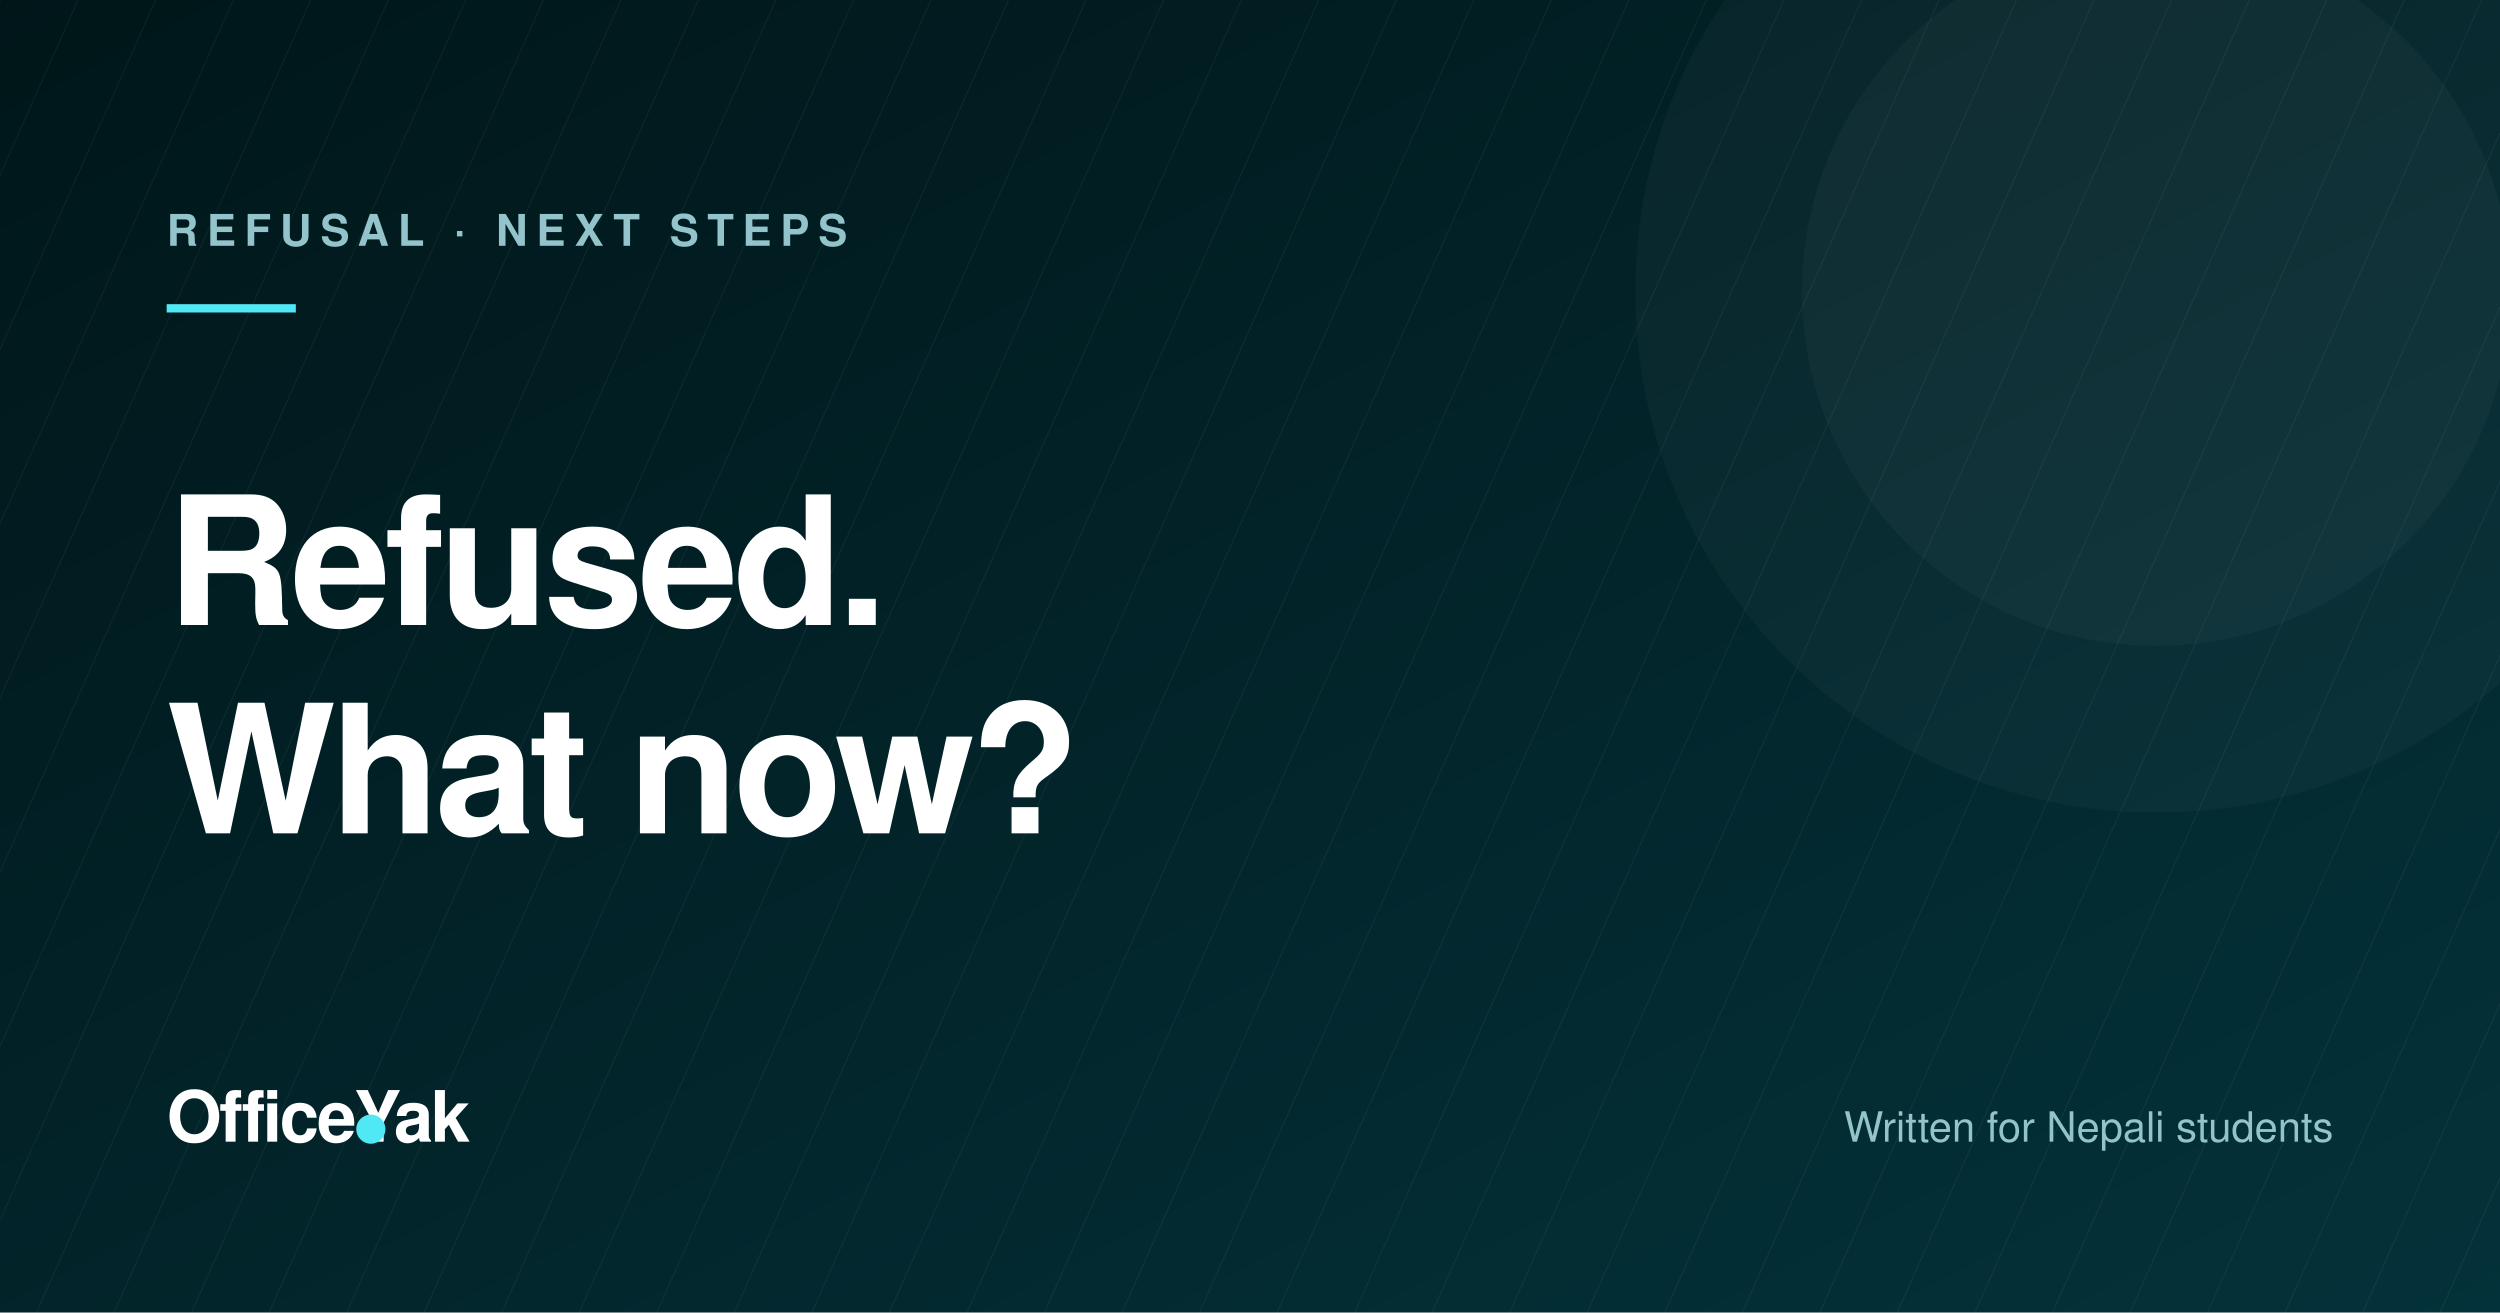
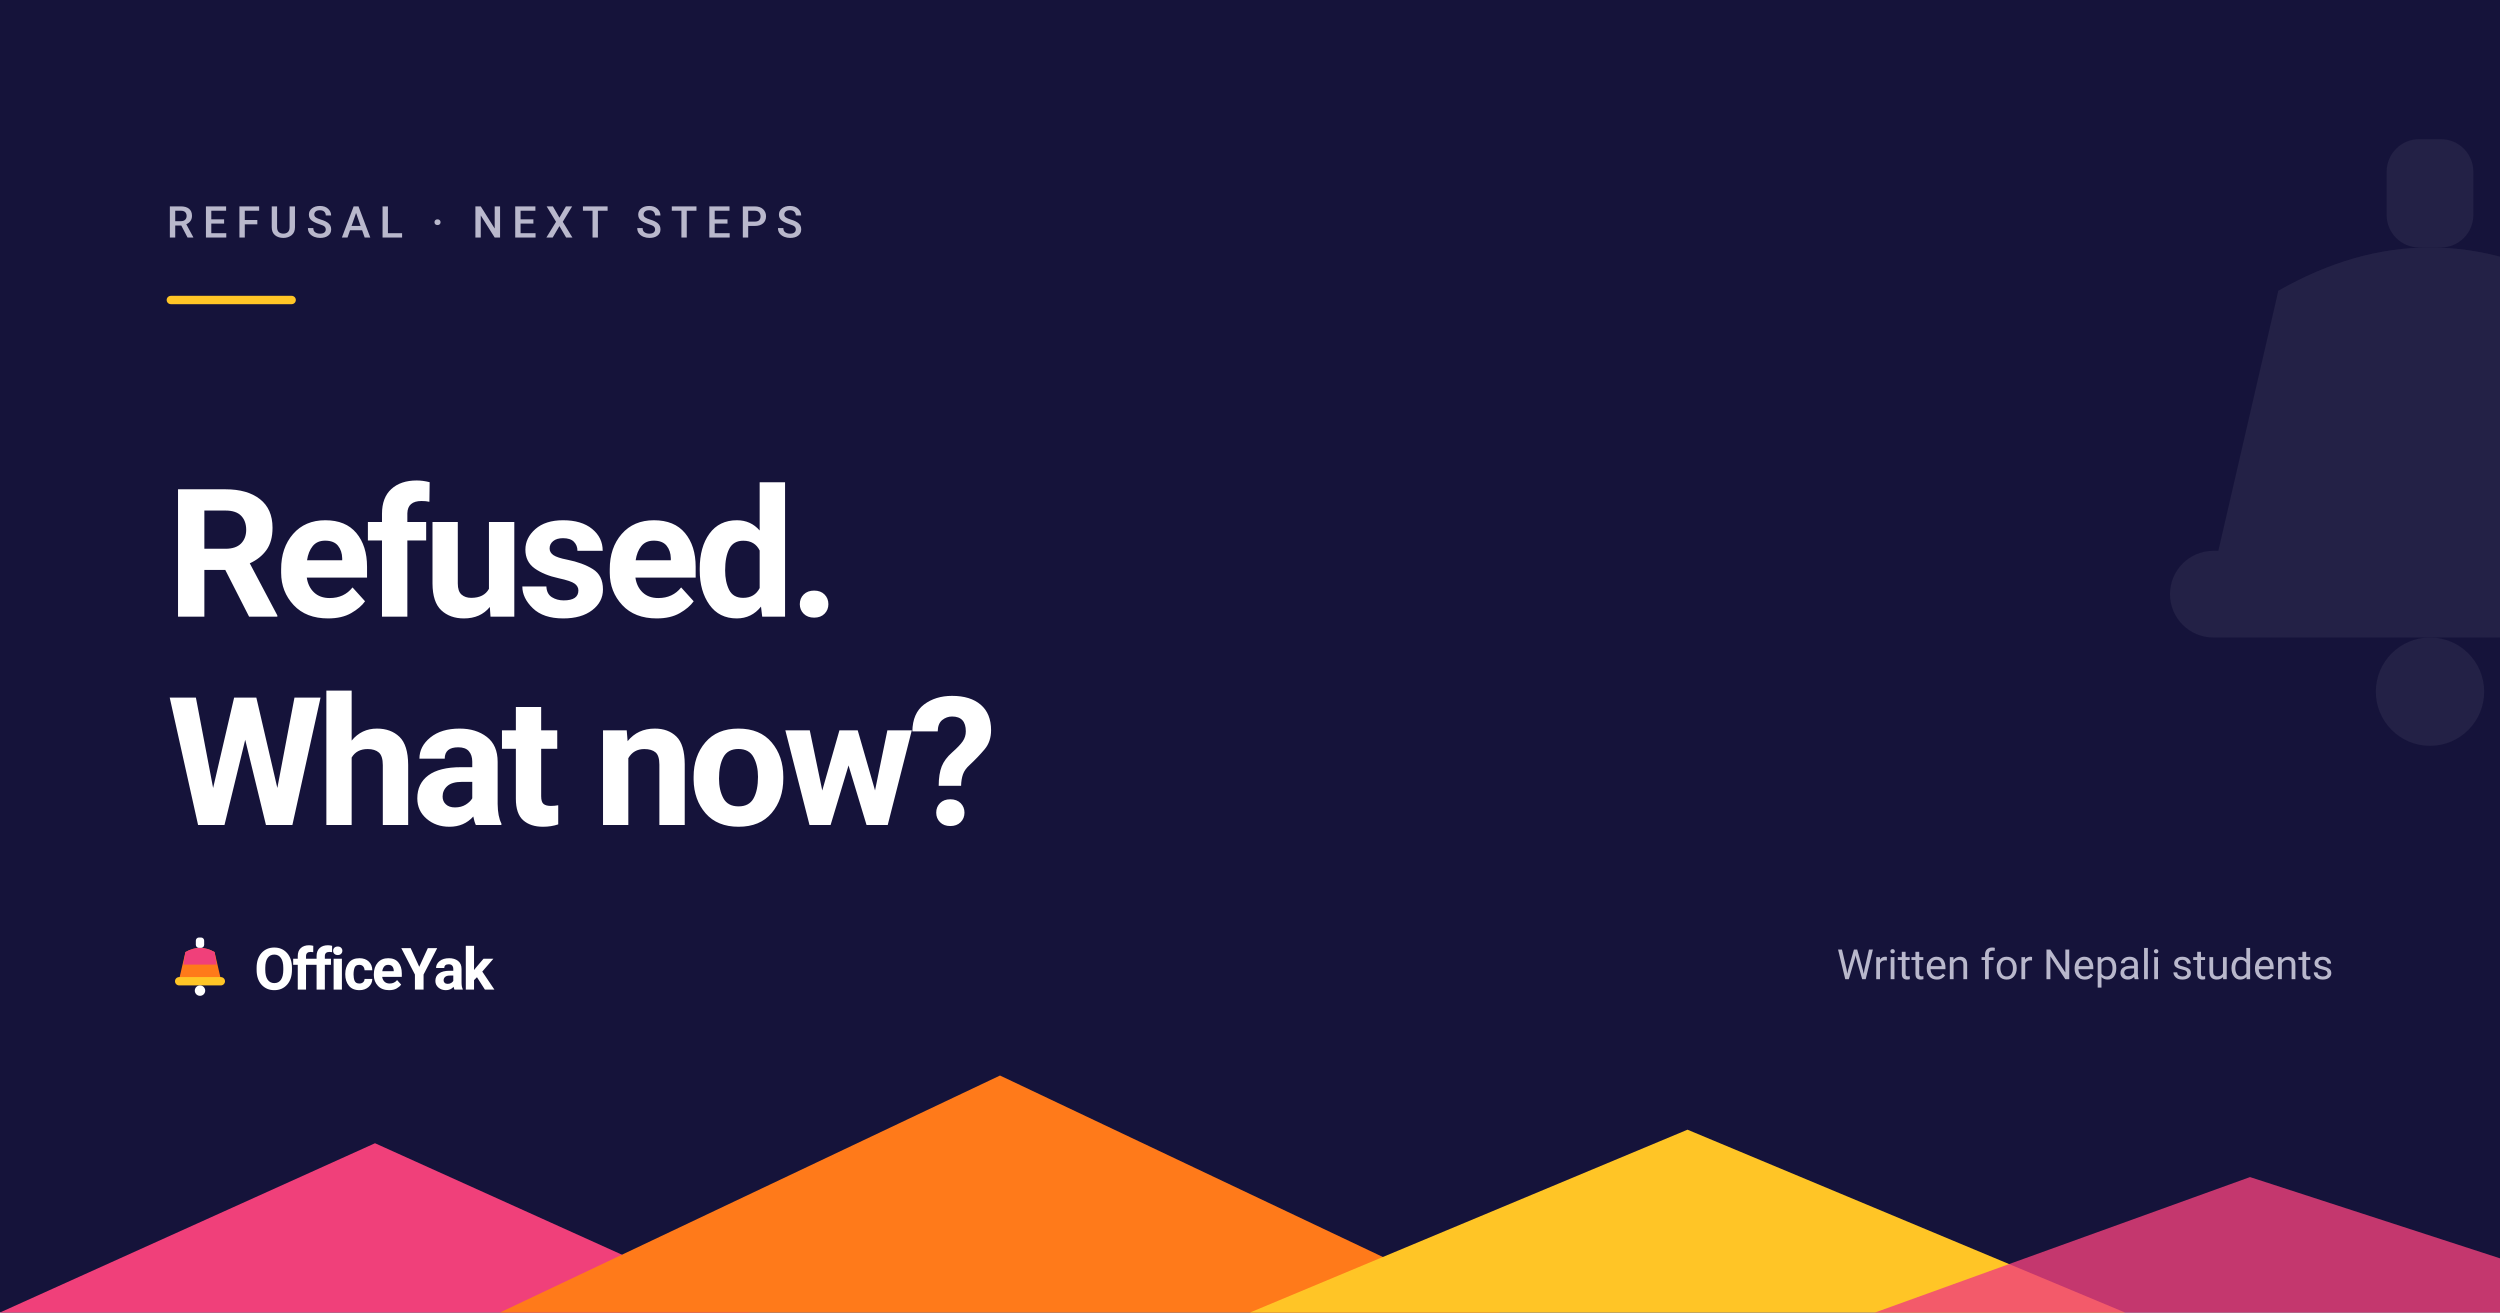
<svg xmlns="http://www.w3.org/2000/svg" width="1200" height="630" viewBox="0 0 1200 630" role="img" aria-label="Refused. What now?">
-   <defs>
-     <linearGradient id="g" x1="0" y1="0" x2="1" y2="1">
-       <stop offset="0%" stop-color="#001619" />
-       <stop offset="100%" stop-color="#04323A" />
-     </linearGradient>
-     <pattern id="rule" width="34" height="34" patternUnits="userSpaceOnUse" patternTransform="rotate(24)">
-       <line x1="0" y1="0" x2="0" y2="34" stroke="#FFFFFF" stroke-opacity="0.05" stroke-width="1" />
-     </pattern>
-   </defs>
-   <rect width="1200" height="630" fill="url(#g)" />
-   <rect width="1200" height="630" fill="url(#rule)" />
-   <circle cx="1035" cy="140" r="250" fill="#FFFFFF" fill-opacity="0.03" />
-   <circle cx="1035" cy="140" r="170" fill="#FFFFFF" fill-opacity="0.03" />
-   <g font-family="Archivo, Helvetica Neue, Helvetica, Arial, sans-serif">
-     <text x="80" y="118" fill="#93C4CB" font-size="21" font-weight="600" letter-spacing="4.2">REFUSAL · NEXT STEPS</text>
-     <rect x="80" y="146" width="62" height="4" fill="#50E8F4" />
-     <text x="80" y="300" fill="#FFFFFF" font-size="86" font-weight="700" letter-spacing="-2.4">Refused.</text>
-     <text x="80" y="400" fill="#FFFFFF" font-size="86" font-weight="700" letter-spacing="-2.4">What now?</text>
-     <g transform="translate(80, 548)">
-       <text x="0" y="0" fill="#FFFFFF" font-size="34" font-weight="700" letter-spacing="-1.2">OfficeYak</text>
-       <circle cx="98" cy="-6" r="7" fill="#50E8F4" />
+   <rect width="1200" height="630" fill="#15133A" />
+   <g transform="translate(1000 46) scale(5.2)" fill="#FFFFFF" opacity="0.06">
+     <rect x="28" y="4" width="8" height="10" rx="3" />
+     <path d="M18 18 Q32 10 46 18 L52 44 L12 44 Z" />
+     <path d="M18 18 Q32 10 46 18 L48 30 L16 30 Z" opacity="0.55" />
+     <rect x="8" y="42" width="48" height="8" rx="4" />
+     <circle cx="32" cy="55" r="5" />
+   </g>
+   <g transform="translate(0 500) scale(3 1.625)">
+     <polygon points="0,80 60,30 120,80" fill="#F0407A" />
+     <polygon points="80,80 160,10 240,80" fill="#FF7A1A" />
+     <polygon points="200,80 270,26 340,80" fill="#FFC526" />
+     <polygon points="300,80 360,40 400,64 400,80" fill="#F0407A" opacity="0.8" />
+   </g>
+   <g transform="translate(80 448)" font-family="Outfit, system-ui, -apple-system, 'Segoe UI', Roboto, Helvetica, Arial, sans-serif">
+     <g transform="scale(0.5)">
+       <rect x="28" y="4" width="8" height="10" rx="3" fill="#FFFFFF" />
+       <path d="M18 18 Q32 10 46 18 L52 44 L12 44 Z" fill="#FF7A1A" />
+       <path d="M18 18 Q32 10 46 18 L48 30 L16 30 Z" fill="#F0407A" />
+       <rect x="8" y="42" width="48" height="8" rx="4" fill="#FFC526" />
+       <circle cx="32" cy="55" r="5" fill="#FFFFFF" />
    </g>
-     <text x="1120" y="548" fill="#93C4CB" font-size="20" font-weight="500" text-anchor="end">Written for Nepali students</text>
+     <text x="42" y="27" fill="#FFFFFF" font-size="28" font-weight="600" letter-spacing="-1">OfficeYak</text>
+   </g>
+   <g font-family="Outfit, system-ui, -apple-system, 'Segoe UI', Roboto, Helvetica, Arial, sans-serif">
+     <text x="80" y="114" fill="#B9B8CC" font-size="21" font-weight="500" letter-spacing="4.2">REFUSAL · NEXT STEPS</text>
+     <rect x="80" y="142" width="62" height="4" rx="2" fill="#FFC526" />
+     <text x="80" y="296" fill="#FFFFFF" font-size="86" font-weight="600" letter-spacing="-3">Refused.</text>
+     <text x="80" y="396" fill="#FFFFFF" font-size="86" font-weight="600" letter-spacing="-3">What now?</text>
+     <text x="1120" y="470" fill="#B9B8CC" font-size="20" font-weight="400" text-anchor="end">Written for Nepali students</text>
  </g>
</svg>
